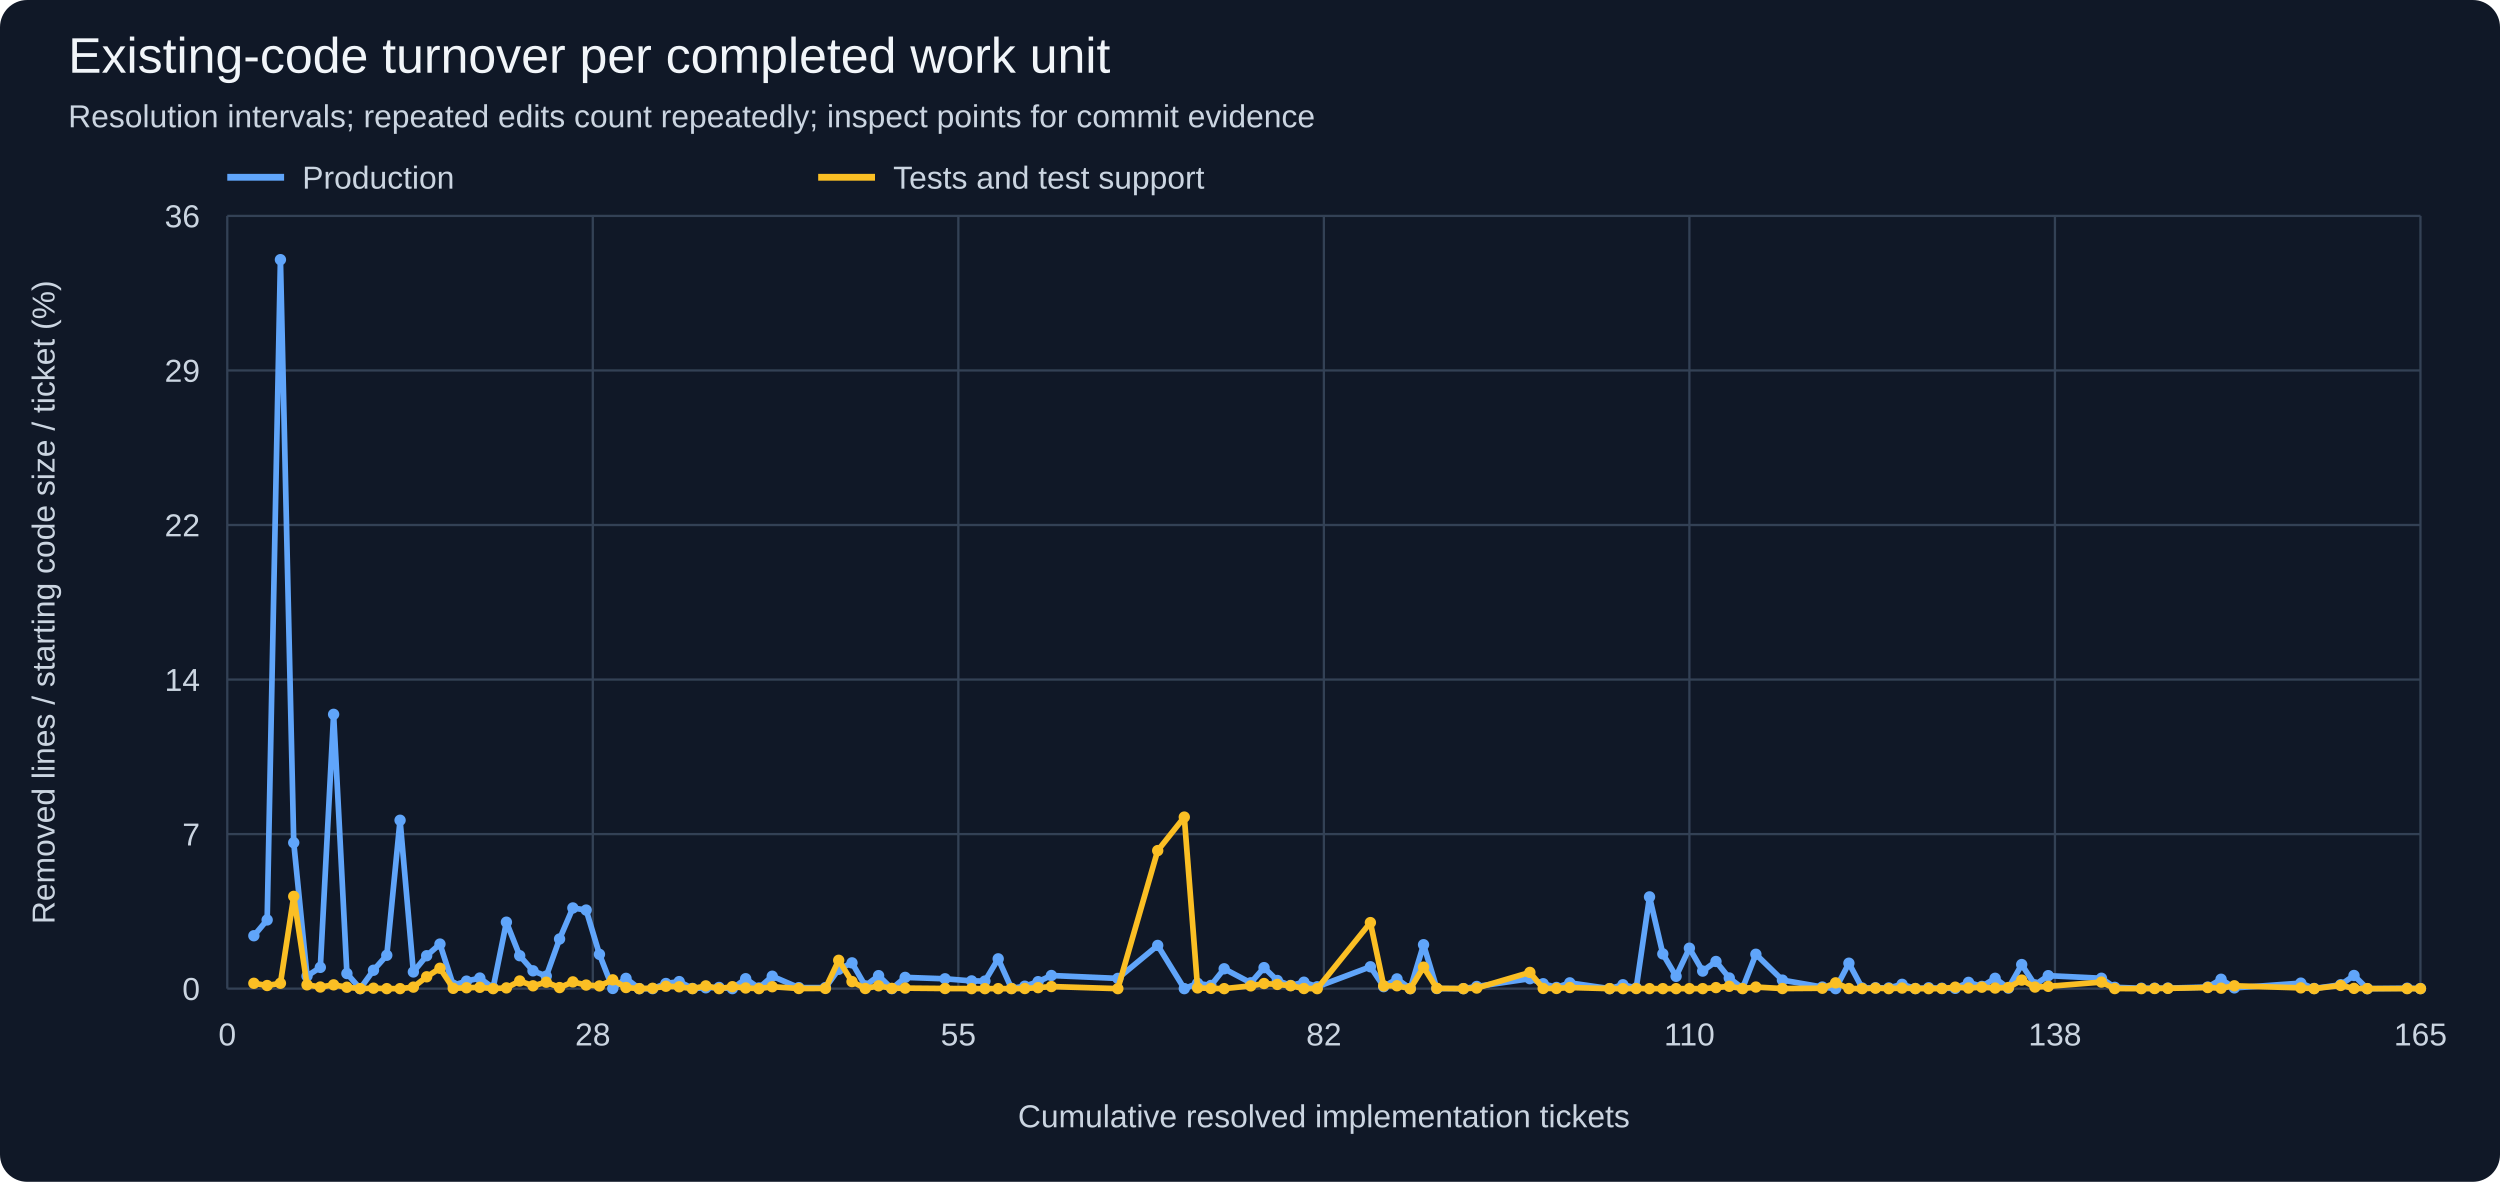
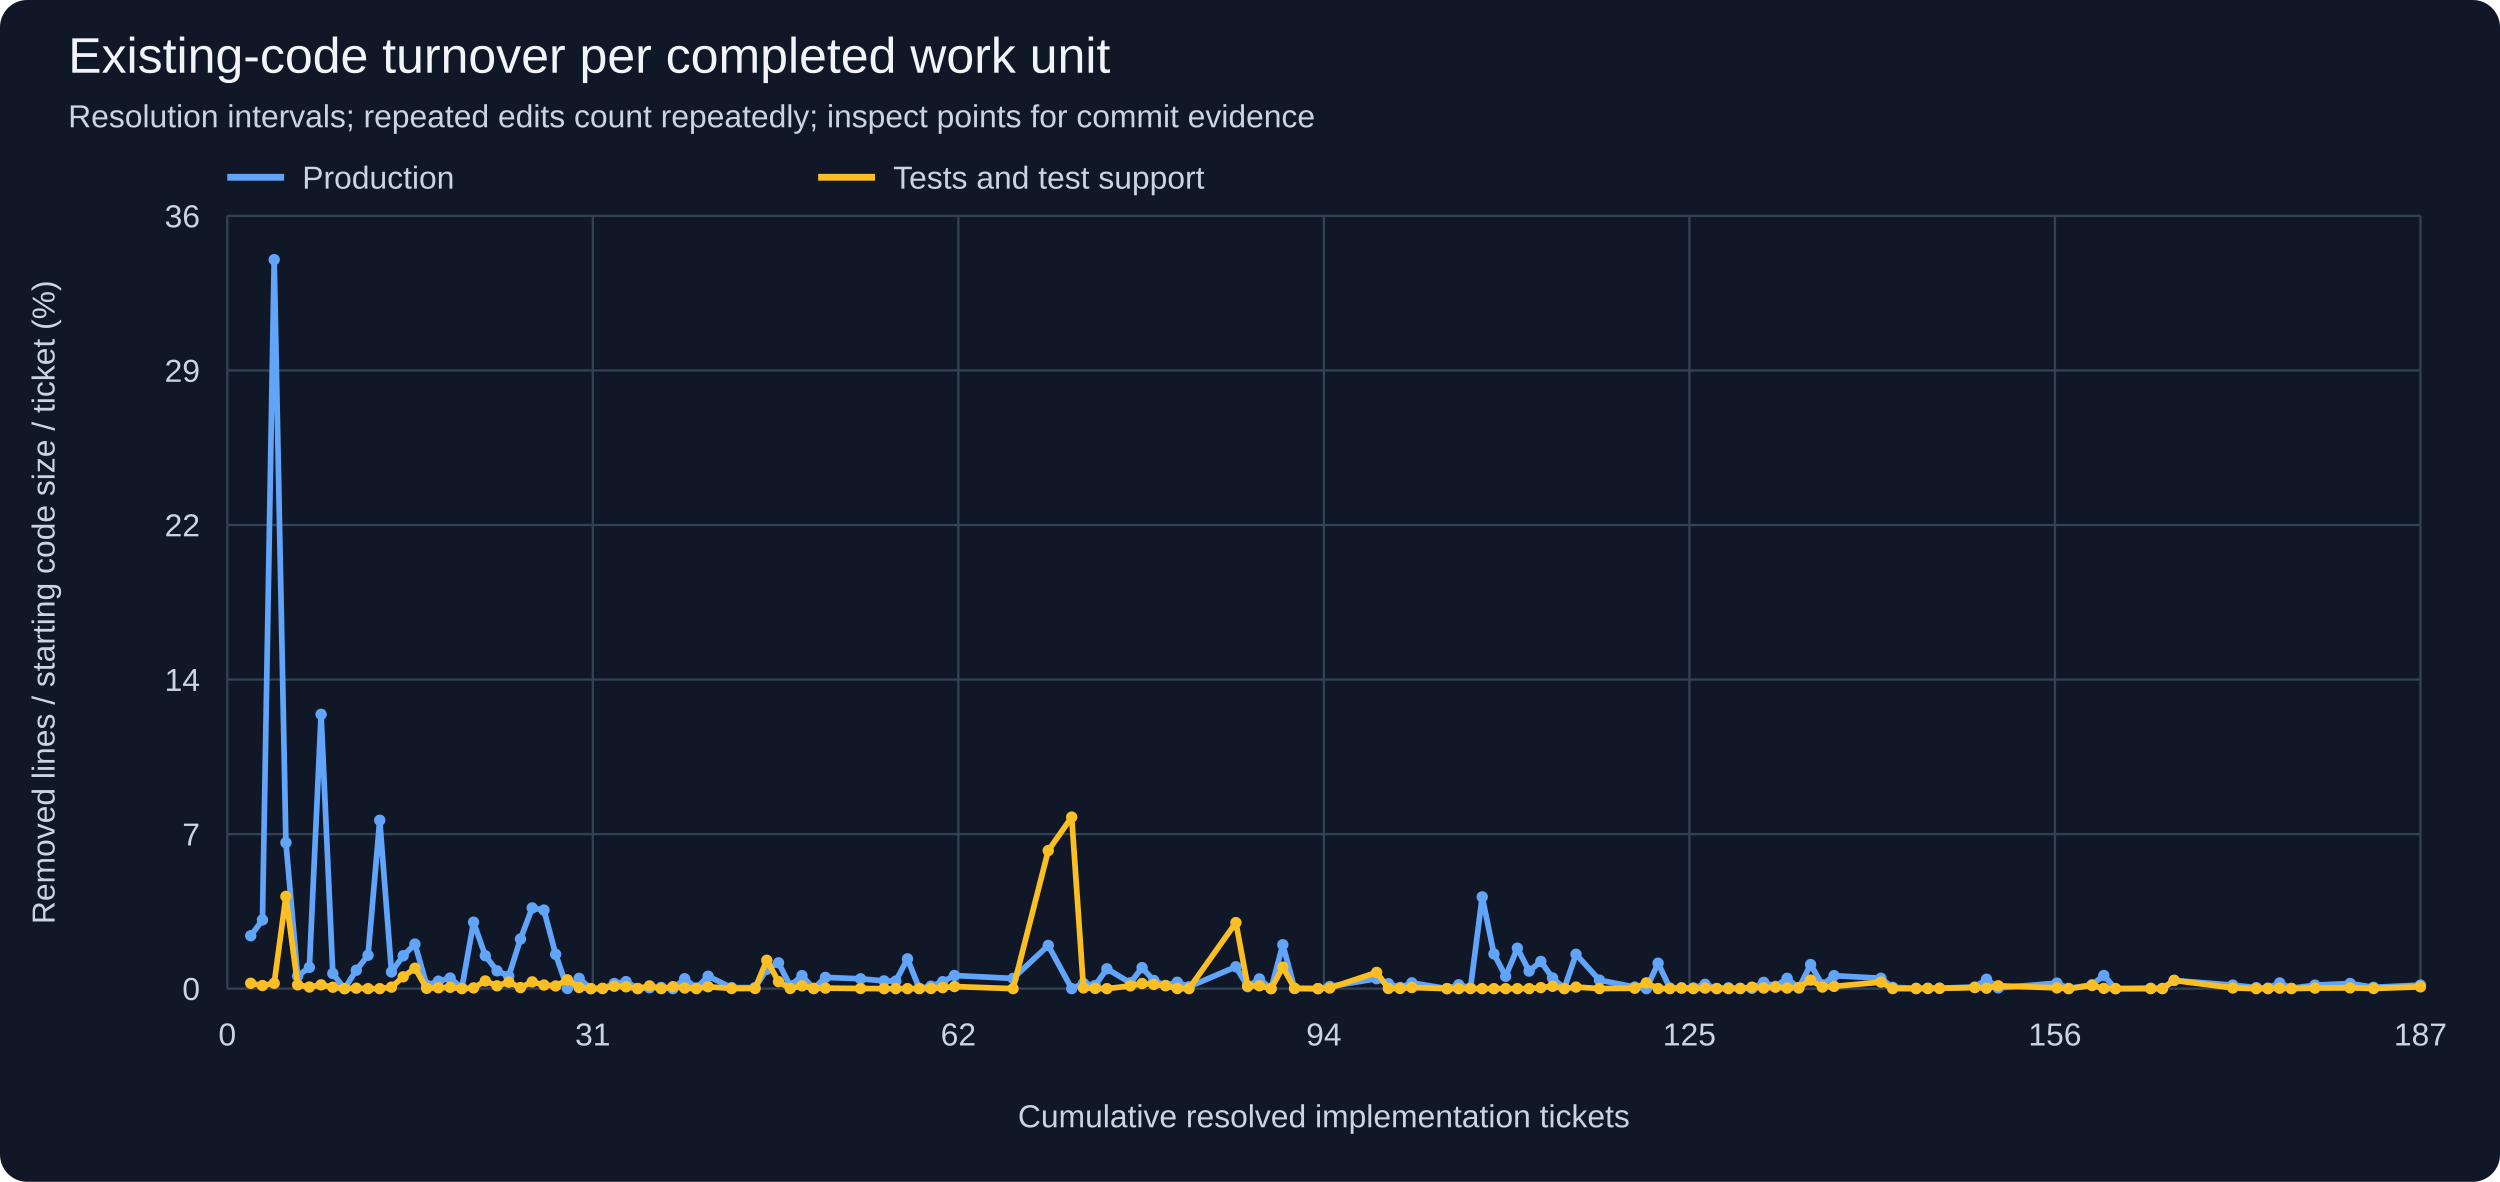
<svg xmlns="http://www.w3.org/2000/svg" viewBox="0 0 1100 520" role="img" aria-labelledby="title desc">
  <style>text{font-family:Arial,sans-serif;fill:#cbd5e1;font-size:14px}.grid{stroke:#334155;stroke-width:1}.line{fill:none;stroke-width:2.5;stroke-linejoin:round}</style>
  <rect width="1100" height="520" rx="12" fill="#101827" />
  <text x="30" y="32" style="font-size:22px;fill:#f1f5f9">Existing-code turnover per completed work unit</text>
  <text x="30" y="56">Resolution intervals; repeated edits count repeatedly; inspect points for commit evidence</text>
  <path class="grid" d="M100,435.00h965" />
  <text x="88" y="440.00" text-anchor="end">0</text>
  <path class="grid" d="M100,367.00h965" />
  <text x="88" y="372.00" text-anchor="end">7</text>
  <path class="grid" d="M100,299.00h965" />
  <text x="88" y="304.00" text-anchor="end">14</text>
  <path class="grid" d="M100,231.00h965" />
  <text x="88" y="236.00" text-anchor="end">22</text>
  <path class="grid" d="M100,163.00h965" />
  <text x="88" y="168.00" text-anchor="end">29</text>
  <path class="grid" d="M100,95.00h965" />
  <text x="88" y="100.00" text-anchor="end">36</text>
  <path class="grid" d="M100.00,95v340" />
  <text x="100.00" y="460" text-anchor="middle">0</text>
  <path class="grid" d="M260.83,95v340" />
-   <text x="260.83" y="460" text-anchor="middle">28</text>
+   <text x="260.83" y="460" text-anchor="middle">31</text>
  <path class="grid" d="M421.67,95v340" />
-   <text x="421.67" y="460" text-anchor="middle">55</text>
+   <text x="421.67" y="460" text-anchor="middle">62</text>
  <path class="grid" d="M582.50,95v340" />
-   <text x="582.50" y="460" text-anchor="middle">82</text>
+   <text x="582.50" y="460" text-anchor="middle">94</text>
  <path class="grid" d="M743.33,95v340" />
-   <text x="743.33" y="460" text-anchor="middle">110</text>
+   <text x="743.33" y="460" text-anchor="middle">125</text>
  <path class="grid" d="M904.17,95v340" />
-   <text x="904.17" y="460" text-anchor="middle">138</text>
+   <text x="904.17" y="460" text-anchor="middle">156</text>
  <path class="grid" d="M1065.00,95v340" />
-   <text x="1065.00" y="460" text-anchor="middle">165</text>
-   <polyline class="line" stroke="#60a5fa" points="111.70,411.73 117.55,404.77 123.39,114.25 129.24,370.77 135.09,429.48 140.94,425.64 146.79,314.31 152.64,428.35 158.48,435.00 164.33,426.91 170.18,420.32 176.03,360.91 181.88,427.66 187.73,420.52 193.58,415.39 199.42,433.51 205.27,431.70 211.12,430.34 216.97,434.69 222.82,405.76 228.67,420.51 234.52,427.16 240.36,429.49 246.21,413.16 252.06,399.50 257.91,400.43 263.76,419.91 269.61,434.92 275.45,430.48 281.30,435.00 287.15,435.00 293.00,432.74 298.85,431.90 304.70,434.92 310.55,434.63 316.39,434.48 322.24,435.00 328.09,430.64 333.94,434.71 339.79,429.54 351.48,434.56 363.18,434.56 369.03,426.49 374.88,423.66 380.73,433.80 386.58,429.28 392.42,435.00 398.27,430.05 415.82,430.67 427.52,431.60 433.36,431.68 439.21,421.89 445.06,434.88 450.91,433.93 456.76,431.94 462.61,429.22 491.85,430.50 509.39,415.99 521.09,435.00 526.94,432.67 532.79,433.61 538.64,426.26 550.33,432.44 556.18,425.76 562.03,431.42 567.88,433.61 573.73,432.17 579.58,434.18 602.97,425.38 608.82,434.13 614.67,430.72 620.52,435.00 626.36,415.67 632.21,434.95 643.91,435.00 649.76,434.05 673.15,430.62 679.00,432.84 684.85,434.49 690.70,432.46 708.24,435.00 714.09,433.29 719.94,434.69 725.79,394.63 731.64,419.72 737.48,429.59 743.33,417.21 749.18,427.28 755.03,423.05 760.88,430.32 766.73,434.83 772.58,419.87 784.27,431.25 801.82,434.30 807.67,435.00 813.52,423.81 819.36,434.74 825.21,434.62 831.06,434.70 836.91,433.10 842.76,434.96 848.61,434.62 854.45,434.83 860.30,434.87 866.15,432.24 872.00,434.02 877.85,430.45 883.70,434.76 889.55,424.40 895.39,433.35 901.24,429.29 924.64,430.43 930.48,434.43 942.18,434.83 948.03,434.81 953.88,434.77 971.42,434.31 977.27,430.87 983.12,434.67 1012.36,432.58 1018.21,434.93 1029.91,433.29 1035.76,429.21 1041.61,435.00 1059.15,434.82 1065.00,434.97" />
-   <circle cx="111.70" cy="411.73" r="2.5" fill="#60a5fa" />
-   <circle cx="117.55" cy="404.77" r="2.5" fill="#60a5fa" />
-   <circle cx="123.39" cy="114.25" r="2.5" fill="#60a5fa" />
-   <circle cx="129.24" cy="370.77" r="2.5" fill="#60a5fa" />
-   <circle cx="135.09" cy="429.48" r="2.5" fill="#60a5fa" />
-   <circle cx="140.94" cy="425.64" r="2.5" fill="#60a5fa" />
-   <circle cx="146.79" cy="314.31" r="2.5" fill="#60a5fa" />
-   <circle cx="152.64" cy="428.35" r="2.5" fill="#60a5fa" />
-   <circle cx="158.48" cy="435.00" r="2.5" fill="#60a5fa" />
-   <circle cx="164.33" cy="426.91" r="2.5" fill="#60a5fa" />
-   <circle cx="170.18" cy="420.32" r="2.5" fill="#60a5fa" />
-   <circle cx="176.03" cy="360.91" r="2.5" fill="#60a5fa" />
-   <circle cx="181.88" cy="427.66" r="2.5" fill="#60a5fa" />
-   <circle cx="187.73" cy="420.52" r="2.5" fill="#60a5fa" />
-   <circle cx="193.58" cy="415.39" r="2.5" fill="#60a5fa" />
-   <circle cx="199.42" cy="433.51" r="2.5" fill="#60a5fa" />
-   <circle cx="205.27" cy="431.70" r="2.5" fill="#60a5fa" />
-   <circle cx="211.12" cy="430.34" r="2.5" fill="#60a5fa" />
-   <circle cx="216.97" cy="434.69" r="2.5" fill="#60a5fa" />
-   <circle cx="222.82" cy="405.76" r="2.5" fill="#60a5fa" />
-   <circle cx="228.67" cy="420.51" r="2.5" fill="#60a5fa" />
-   <circle cx="234.52" cy="427.16" r="2.5" fill="#60a5fa" />
-   <circle cx="240.36" cy="429.49" r="2.5" fill="#60a5fa" />
-   <circle cx="246.21" cy="413.16" r="2.5" fill="#60a5fa" />
-   <circle cx="252.06" cy="399.50" r="2.5" fill="#60a5fa" />
-   <circle cx="257.91" cy="400.43" r="2.5" fill="#60a5fa" />
-   <circle cx="263.76" cy="419.91" r="2.5" fill="#60a5fa" />
-   <circle cx="269.61" cy="434.92" r="2.5" fill="#60a5fa" />
-   <circle cx="275.45" cy="430.48" r="2.5" fill="#60a5fa" />
-   <circle cx="281.30" cy="435.00" r="2.5" fill="#60a5fa" />
-   <circle cx="287.15" cy="435.00" r="2.5" fill="#60a5fa" />
-   <circle cx="293.00" cy="432.74" r="2.5" fill="#60a5fa" />
-   <circle cx="298.85" cy="431.90" r="2.5" fill="#60a5fa" />
-   <circle cx="304.70" cy="434.92" r="2.5" fill="#60a5fa" />
-   <circle cx="310.55" cy="434.63" r="2.5" fill="#60a5fa" />
-   <circle cx="316.39" cy="434.48" r="2.5" fill="#60a5fa" />
-   <circle cx="322.24" cy="435.00" r="2.5" fill="#60a5fa" />
-   <circle cx="328.09" cy="430.64" r="2.5" fill="#60a5fa" />
-   <circle cx="333.94" cy="434.71" r="2.5" fill="#60a5fa" />
-   <circle cx="339.79" cy="429.54" r="2.5" fill="#60a5fa" />
-   <circle cx="351.48" cy="434.56" r="2.5" fill="#60a5fa" />
-   <circle cx="363.18" cy="434.56" r="2.5" fill="#60a5fa" />
-   <circle cx="369.03" cy="426.49" r="2.5" fill="#60a5fa" />
-   <circle cx="374.88" cy="423.66" r="2.5" fill="#60a5fa" />
-   <circle cx="380.73" cy="433.80" r="2.5" fill="#60a5fa" />
-   <circle cx="386.58" cy="429.28" r="2.5" fill="#60a5fa" />
-   <circle cx="392.42" cy="435.00" r="2.5" fill="#60a5fa" />
-   <circle cx="398.27" cy="430.05" r="2.5" fill="#60a5fa" />
-   <circle cx="415.82" cy="430.67" r="2.5" fill="#60a5fa" />
-   <circle cx="427.52" cy="431.60" r="2.5" fill="#60a5fa" />
-   <circle cx="433.36" cy="431.68" r="2.5" fill="#60a5fa" />
-   <circle cx="439.21" cy="421.89" r="2.5" fill="#60a5fa" />
-   <circle cx="445.06" cy="434.88" r="2.5" fill="#60a5fa" />
-   <circle cx="450.91" cy="433.93" r="2.5" fill="#60a5fa" />
-   <circle cx="456.76" cy="431.94" r="2.5" fill="#60a5fa" />
-   <circle cx="462.61" cy="429.22" r="2.5" fill="#60a5fa" />
-   <circle cx="491.85" cy="430.50" r="2.5" fill="#60a5fa" />
-   <circle cx="509.39" cy="415.99" r="2.5" fill="#60a5fa" />
-   <circle cx="521.09" cy="435.00" r="2.5" fill="#60a5fa" />
-   <circle cx="526.94" cy="432.67" r="2.5" fill="#60a5fa" />
-   <circle cx="532.79" cy="433.61" r="2.5" fill="#60a5fa" />
-   <circle cx="538.64" cy="426.26" r="2.5" fill="#60a5fa" />
-   <circle cx="550.33" cy="432.44" r="2.5" fill="#60a5fa" />
-   <circle cx="556.18" cy="425.76" r="2.5" fill="#60a5fa" />
-   <circle cx="562.03" cy="431.42" r="2.5" fill="#60a5fa" />
-   <circle cx="567.88" cy="433.61" r="2.5" fill="#60a5fa" />
-   <circle cx="573.73" cy="432.17" r="2.5" fill="#60a5fa" />
-   <circle cx="579.58" cy="434.18" r="2.5" fill="#60a5fa" />
-   <circle cx="602.97" cy="425.38" r="2.5" fill="#60a5fa" />
-   <circle cx="608.82" cy="434.13" r="2.5" fill="#60a5fa" />
-   <circle cx="614.67" cy="430.72" r="2.5" fill="#60a5fa" />
-   <circle cx="620.52" cy="435.00" r="2.5" fill="#60a5fa" />
-   <circle cx="626.36" cy="415.67" r="2.5" fill="#60a5fa" />
-   <circle cx="632.21" cy="434.95" r="2.5" fill="#60a5fa" />
-   <circle cx="643.91" cy="435.00" r="2.5" fill="#60a5fa" />
-   <circle cx="649.76" cy="434.05" r="2.5" fill="#60a5fa" />
-   <circle cx="673.15" cy="430.62" r="2.5" fill="#60a5fa" />
-   <circle cx="679.00" cy="432.84" r="2.5" fill="#60a5fa" />
-   <circle cx="684.85" cy="434.49" r="2.5" fill="#60a5fa" />
-   <circle cx="690.70" cy="432.46" r="2.5" fill="#60a5fa" />
-   <circle cx="708.24" cy="435.00" r="2.5" fill="#60a5fa" />
-   <circle cx="714.09" cy="433.29" r="2.5" fill="#60a5fa" />
-   <circle cx="719.94" cy="434.69" r="2.5" fill="#60a5fa" />
-   <circle cx="725.79" cy="394.63" r="2.5" fill="#60a5fa" />
-   <circle cx="731.64" cy="419.72" r="2.5" fill="#60a5fa" />
-   <circle cx="737.48" cy="429.59" r="2.5" fill="#60a5fa" />
-   <circle cx="743.33" cy="417.21" r="2.5" fill="#60a5fa" />
-   <circle cx="749.18" cy="427.28" r="2.5" fill="#60a5fa" />
-   <circle cx="755.03" cy="423.05" r="2.5" fill="#60a5fa" />
-   <circle cx="760.88" cy="430.32" r="2.5" fill="#60a5fa" />
-   <circle cx="766.73" cy="434.83" r="2.5" fill="#60a5fa" />
-   <circle cx="772.58" cy="419.87" r="2.5" fill="#60a5fa" />
-   <circle cx="784.27" cy="431.25" r="2.5" fill="#60a5fa" />
-   <circle cx="801.82" cy="434.30" r="2.5" fill="#60a5fa" />
-   <circle cx="807.67" cy="435.00" r="2.5" fill="#60a5fa" />
-   <circle cx="813.52" cy="423.81" r="2.5" fill="#60a5fa" />
-   <circle cx="819.36" cy="434.74" r="2.5" fill="#60a5fa" />
-   <circle cx="825.21" cy="434.62" r="2.5" fill="#60a5fa" />
-   <circle cx="831.06" cy="434.70" r="2.5" fill="#60a5fa" />
-   <circle cx="836.91" cy="433.10" r="2.5" fill="#60a5fa" />
-   <circle cx="842.76" cy="434.96" r="2.5" fill="#60a5fa" />
-   <circle cx="848.61" cy="434.62" r="2.5" fill="#60a5fa" />
-   <circle cx="854.45" cy="434.83" r="2.5" fill="#60a5fa" />
-   <circle cx="860.30" cy="434.87" r="2.5" fill="#60a5fa" />
-   <circle cx="866.15" cy="432.24" r="2.5" fill="#60a5fa" />
-   <circle cx="872.00" cy="434.02" r="2.5" fill="#60a5fa" />
-   <circle cx="877.85" cy="430.45" r="2.5" fill="#60a5fa" />
-   <circle cx="883.70" cy="434.76" r="2.5" fill="#60a5fa" />
-   <circle cx="889.55" cy="424.40" r="2.5" fill="#60a5fa" />
-   <circle cx="895.39" cy="433.35" r="2.5" fill="#60a5fa" />
-   <circle cx="901.24" cy="429.29" r="2.5" fill="#60a5fa" />
-   <circle cx="924.64" cy="430.43" r="2.5" fill="#60a5fa" />
-   <circle cx="930.48" cy="434.43" r="2.5" fill="#60a5fa" />
-   <circle cx="942.18" cy="434.83" r="2.5" fill="#60a5fa" />
-   <circle cx="948.03" cy="434.81" r="2.5" fill="#60a5fa" />
-   <circle cx="953.88" cy="434.77" r="2.5" fill="#60a5fa" />
-   <circle cx="971.42" cy="434.31" r="2.5" fill="#60a5fa" />
-   <circle cx="977.27" cy="430.87" r="2.5" fill="#60a5fa" />
-   <circle cx="983.12" cy="434.67" r="2.5" fill="#60a5fa" />
-   <circle cx="1012.36" cy="432.58" r="2.5" fill="#60a5fa" />
-   <circle cx="1018.21" cy="434.93" r="2.5" fill="#60a5fa" />
-   <circle cx="1029.91" cy="433.29" r="2.5" fill="#60a5fa" />
-   <circle cx="1035.76" cy="429.21" r="2.5" fill="#60a5fa" />
-   <circle cx="1041.61" cy="435.00" r="2.5" fill="#60a5fa" />
-   <circle cx="1059.15" cy="434.82" r="2.5" fill="#60a5fa" />
-   <circle cx="1065.00" cy="434.97" r="2.5" fill="#60a5fa" />
+   <text x="1065.00" y="460" text-anchor="middle">187</text>
+   <polyline class="line" stroke="#60a5fa" points="110.32,411.73 115.48,404.77 120.64,114.25 125.80,370.77 130.96,429.48 136.12,425.64 141.28,314.31 146.44,428.35 151.60,435.00 156.76,426.91 161.93,420.32 167.09,360.91 172.25,427.66 177.41,420.52 182.57,415.39 187.73,433.51 192.89,431.70 198.05,430.34 203.21,434.69 208.37,405.76 213.53,420.51 218.69,427.16 223.85,429.49 229.01,413.16 234.17,399.50 239.33,400.43 244.49,419.91 249.65,434.92 254.81,430.48 259.97,435.00 265.13,435.00 270.29,432.74 275.45,431.90 280.61,434.92 285.78,434.63 290.94,434.48 296.10,435.00 301.26,430.64 306.42,434.71 311.58,429.54 321.90,434.56 332.22,434.56 337.38,426.49 342.54,423.66 347.70,433.80 352.86,429.28 358.02,435.00 363.18,430.05 378.66,430.67 388.98,431.60 394.14,431.68 399.30,421.89 404.47,434.88 409.63,433.93 414.79,431.94 419.95,429.22 445.75,430.50 461.23,415.99 471.55,435.00 476.71,432.67 481.87,433.61 487.03,426.26 497.35,432.44 502.51,425.76 507.67,431.42 512.83,433.61 517.99,432.17 523.16,434.18 543.80,425.38 548.96,434.13 554.12,430.72 559.28,435.00 564.44,415.67 569.60,434.95 579.92,435.00 585.08,434.05 605.72,430.62 610.88,432.84 616.04,434.49 621.20,432.46 636.68,435.00 641.84,433.29 647.01,434.69 652.17,394.63 657.33,419.72 662.49,429.59 667.65,417.21 672.81,427.28 677.97,423.05 683.13,430.32 688.29,434.83 693.45,419.87 703.77,431.25 719.25,434.30 724.41,435.00 729.57,423.81 734.73,434.74 739.89,434.62 745.05,434.70 750.21,433.10 755.37,434.96 760.53,434.62 765.70,434.83 770.86,434.87 776.02,432.24 781.18,434.02 786.34,430.45 791.50,434.76 796.66,424.40 801.82,433.35 806.98,429.29 827.62,430.43 832.78,434.43 843.10,434.83 848.26,434.81 853.42,434.77 868.90,434.31 874.06,430.87 879.22,434.67 905.03,432.58 910.19,434.93 920.51,433.29 925.67,429.21 930.83,435.00 946.31,434.82 951.47,434.90 956.63,431.37 982.43,433.44 992.75,434.54 997.91,434.77 1003.07,432.50 1008.24,434.87 1018.56,433.44 1034.04,432.74 1044.36,434.41 1065.00,433.44" />
+   <circle cx="110.32" cy="411.73" r="2.5" fill="#60a5fa" />
+   <circle cx="115.48" cy="404.77" r="2.5" fill="#60a5fa" />
+   <circle cx="120.64" cy="114.25" r="2.5" fill="#60a5fa" />
+   <circle cx="125.80" cy="370.77" r="2.5" fill="#60a5fa" />
+   <circle cx="130.96" cy="429.48" r="2.5" fill="#60a5fa" />
+   <circle cx="136.12" cy="425.64" r="2.5" fill="#60a5fa" />
+   <circle cx="141.28" cy="314.31" r="2.5" fill="#60a5fa" />
+   <circle cx="146.44" cy="428.35" r="2.5" fill="#60a5fa" />
+   <circle cx="151.60" cy="435.00" r="2.5" fill="#60a5fa" />
+   <circle cx="156.76" cy="426.91" r="2.5" fill="#60a5fa" />
+   <circle cx="161.93" cy="420.32" r="2.5" fill="#60a5fa" />
+   <circle cx="167.09" cy="360.91" r="2.5" fill="#60a5fa" />
+   <circle cx="172.25" cy="427.66" r="2.5" fill="#60a5fa" />
+   <circle cx="177.41" cy="420.52" r="2.5" fill="#60a5fa" />
+   <circle cx="182.57" cy="415.39" r="2.5" fill="#60a5fa" />
+   <circle cx="187.73" cy="433.51" r="2.5" fill="#60a5fa" />
+   <circle cx="192.89" cy="431.70" r="2.5" fill="#60a5fa" />
+   <circle cx="198.05" cy="430.34" r="2.5" fill="#60a5fa" />
+   <circle cx="203.21" cy="434.69" r="2.5" fill="#60a5fa" />
+   <circle cx="208.37" cy="405.76" r="2.5" fill="#60a5fa" />
+   <circle cx="213.53" cy="420.51" r="2.5" fill="#60a5fa" />
+   <circle cx="218.69" cy="427.16" r="2.5" fill="#60a5fa" />
+   <circle cx="223.85" cy="429.49" r="2.5" fill="#60a5fa" />
+   <circle cx="229.01" cy="413.16" r="2.5" fill="#60a5fa" />
+   <circle cx="234.17" cy="399.50" r="2.5" fill="#60a5fa" />
+   <circle cx="239.33" cy="400.43" r="2.5" fill="#60a5fa" />
+   <circle cx="244.49" cy="419.91" r="2.5" fill="#60a5fa" />
+   <circle cx="249.65" cy="434.92" r="2.5" fill="#60a5fa" />
+   <circle cx="254.81" cy="430.48" r="2.5" fill="#60a5fa" />
+   <circle cx="259.97" cy="435.00" r="2.5" fill="#60a5fa" />
+   <circle cx="265.13" cy="435.00" r="2.5" fill="#60a5fa" />
+   <circle cx="270.29" cy="432.74" r="2.5" fill="#60a5fa" />
+   <circle cx="275.45" cy="431.90" r="2.5" fill="#60a5fa" />
+   <circle cx="280.61" cy="434.92" r="2.5" fill="#60a5fa" />
+   <circle cx="285.78" cy="434.63" r="2.5" fill="#60a5fa" />
+   <circle cx="290.94" cy="434.48" r="2.5" fill="#60a5fa" />
+   <circle cx="296.10" cy="435.00" r="2.5" fill="#60a5fa" />
+   <circle cx="301.26" cy="430.64" r="2.5" fill="#60a5fa" />
+   <circle cx="306.42" cy="434.71" r="2.5" fill="#60a5fa" />
+   <circle cx="311.58" cy="429.54" r="2.5" fill="#60a5fa" />
+   <circle cx="321.90" cy="434.56" r="2.5" fill="#60a5fa" />
+   <circle cx="332.22" cy="434.56" r="2.5" fill="#60a5fa" />
+   <circle cx="337.38" cy="426.49" r="2.5" fill="#60a5fa" />
+   <circle cx="342.54" cy="423.66" r="2.5" fill="#60a5fa" />
+   <circle cx="347.70" cy="433.80" r="2.5" fill="#60a5fa" />
+   <circle cx="352.86" cy="429.28" r="2.5" fill="#60a5fa" />
+   <circle cx="358.02" cy="435.00" r="2.5" fill="#60a5fa" />
+   <circle cx="363.18" cy="430.05" r="2.5" fill="#60a5fa" />
+   <circle cx="378.66" cy="430.67" r="2.5" fill="#60a5fa" />
+   <circle cx="388.98" cy="431.60" r="2.5" fill="#60a5fa" />
+   <circle cx="394.14" cy="431.68" r="2.5" fill="#60a5fa" />
+   <circle cx="399.30" cy="421.89" r="2.5" fill="#60a5fa" />
+   <circle cx="404.47" cy="434.88" r="2.5" fill="#60a5fa" />
+   <circle cx="409.63" cy="433.93" r="2.5" fill="#60a5fa" />
+   <circle cx="414.79" cy="431.94" r="2.5" fill="#60a5fa" />
+   <circle cx="419.95" cy="429.22" r="2.5" fill="#60a5fa" />
+   <circle cx="445.75" cy="430.50" r="2.5" fill="#60a5fa" />
+   <circle cx="461.23" cy="415.99" r="2.5" fill="#60a5fa" />
+   <circle cx="471.55" cy="435.00" r="2.5" fill="#60a5fa" />
+   <circle cx="476.71" cy="432.67" r="2.5" fill="#60a5fa" />
+   <circle cx="481.87" cy="433.61" r="2.5" fill="#60a5fa" />
+   <circle cx="487.03" cy="426.26" r="2.5" fill="#60a5fa" />
+   <circle cx="497.35" cy="432.44" r="2.5" fill="#60a5fa" />
+   <circle cx="502.51" cy="425.76" r="2.5" fill="#60a5fa" />
+   <circle cx="507.67" cy="431.42" r="2.5" fill="#60a5fa" />
+   <circle cx="512.83" cy="433.61" r="2.5" fill="#60a5fa" />
+   <circle cx="517.99" cy="432.17" r="2.5" fill="#60a5fa" />
+   <circle cx="523.16" cy="434.18" r="2.5" fill="#60a5fa" />
+   <circle cx="543.80" cy="425.38" r="2.5" fill="#60a5fa" />
+   <circle cx="548.96" cy="434.13" r="2.5" fill="#60a5fa" />
+   <circle cx="554.12" cy="430.72" r="2.5" fill="#60a5fa" />
+   <circle cx="559.28" cy="435.00" r="2.5" fill="#60a5fa" />
+   <circle cx="564.44" cy="415.67" r="2.5" fill="#60a5fa" />
+   <circle cx="569.60" cy="434.95" r="2.5" fill="#60a5fa" />
+   <circle cx="579.92" cy="435.00" r="2.5" fill="#60a5fa" />
+   <circle cx="585.08" cy="434.05" r="2.5" fill="#60a5fa" />
+   <circle cx="605.72" cy="430.62" r="2.5" fill="#60a5fa" />
+   <circle cx="610.88" cy="432.84" r="2.5" fill="#60a5fa" />
+   <circle cx="616.04" cy="434.49" r="2.5" fill="#60a5fa" />
+   <circle cx="621.20" cy="432.46" r="2.5" fill="#60a5fa" />
+   <circle cx="636.68" cy="435.00" r="2.5" fill="#60a5fa" />
+   <circle cx="641.84" cy="433.29" r="2.5" fill="#60a5fa" />
+   <circle cx="647.01" cy="434.69" r="2.5" fill="#60a5fa" />
+   <circle cx="652.17" cy="394.63" r="2.5" fill="#60a5fa" />
+   <circle cx="657.33" cy="419.72" r="2.5" fill="#60a5fa" />
+   <circle cx="662.49" cy="429.59" r="2.5" fill="#60a5fa" />
+   <circle cx="667.65" cy="417.21" r="2.5" fill="#60a5fa" />
+   <circle cx="672.81" cy="427.28" r="2.5" fill="#60a5fa" />
+   <circle cx="677.97" cy="423.05" r="2.5" fill="#60a5fa" />
+   <circle cx="683.13" cy="430.32" r="2.5" fill="#60a5fa" />
+   <circle cx="688.29" cy="434.83" r="2.5" fill="#60a5fa" />
+   <circle cx="693.45" cy="419.87" r="2.5" fill="#60a5fa" />
+   <circle cx="703.77" cy="431.25" r="2.5" fill="#60a5fa" />
+   <circle cx="719.25" cy="434.30" r="2.5" fill="#60a5fa" />
+   <circle cx="724.41" cy="435.00" r="2.5" fill="#60a5fa" />
+   <circle cx="729.57" cy="423.81" r="2.5" fill="#60a5fa" />
+   <circle cx="734.73" cy="434.74" r="2.5" fill="#60a5fa" />
+   <circle cx="739.89" cy="434.62" r="2.5" fill="#60a5fa" />
+   <circle cx="745.05" cy="434.70" r="2.5" fill="#60a5fa" />
+   <circle cx="750.21" cy="433.10" r="2.5" fill="#60a5fa" />
+   <circle cx="755.37" cy="434.96" r="2.5" fill="#60a5fa" />
+   <circle cx="760.53" cy="434.62" r="2.5" fill="#60a5fa" />
+   <circle cx="765.70" cy="434.83" r="2.5" fill="#60a5fa" />
+   <circle cx="770.86" cy="434.87" r="2.5" fill="#60a5fa" />
+   <circle cx="776.02" cy="432.24" r="2.5" fill="#60a5fa" />
+   <circle cx="781.18" cy="434.02" r="2.5" fill="#60a5fa" />
+   <circle cx="786.34" cy="430.45" r="2.5" fill="#60a5fa" />
+   <circle cx="791.50" cy="434.76" r="2.5" fill="#60a5fa" />
+   <circle cx="796.66" cy="424.40" r="2.5" fill="#60a5fa" />
+   <circle cx="801.82" cy="433.35" r="2.5" fill="#60a5fa" />
+   <circle cx="806.98" cy="429.29" r="2.5" fill="#60a5fa" />
+   <circle cx="827.62" cy="430.43" r="2.5" fill="#60a5fa" />
+   <circle cx="832.78" cy="434.43" r="2.5" fill="#60a5fa" />
+   <circle cx="843.10" cy="434.83" r="2.5" fill="#60a5fa" />
+   <circle cx="848.26" cy="434.81" r="2.5" fill="#60a5fa" />
+   <circle cx="853.42" cy="434.77" r="2.5" fill="#60a5fa" />
+   <circle cx="868.90" cy="434.31" r="2.5" fill="#60a5fa" />
+   <circle cx="874.06" cy="430.87" r="2.5" fill="#60a5fa" />
+   <circle cx="879.22" cy="434.67" r="2.5" fill="#60a5fa" />
+   <circle cx="905.03" cy="432.58" r="2.5" fill="#60a5fa" />
+   <circle cx="910.19" cy="434.93" r="2.5" fill="#60a5fa" />
+   <circle cx="920.51" cy="433.29" r="2.5" fill="#60a5fa" />
+   <circle cx="925.67" cy="429.21" r="2.5" fill="#60a5fa" />
+   <circle cx="930.83" cy="435.00" r="2.5" fill="#60a5fa" />
+   <circle cx="946.31" cy="434.82" r="2.5" fill="#60a5fa" />
+   <circle cx="951.47" cy="434.90" r="2.5" fill="#60a5fa" />
+   <circle cx="956.63" cy="431.37" r="2.5" fill="#60a5fa" />
+   <circle cx="982.43" cy="433.44" r="2.5" fill="#60a5fa" />
+   <circle cx="992.75" cy="434.54" r="2.5" fill="#60a5fa" />
+   <circle cx="997.91" cy="434.77" r="2.5" fill="#60a5fa" />
+   <circle cx="1003.07" cy="432.50" r="2.5" fill="#60a5fa" />
+   <circle cx="1008.24" cy="434.87" r="2.5" fill="#60a5fa" />
+   <circle cx="1018.56" cy="433.44" r="2.5" fill="#60a5fa" />
+   <circle cx="1034.04" cy="432.74" r="2.5" fill="#60a5fa" />
+   <circle cx="1044.36" cy="434.41" r="2.5" fill="#60a5fa" />
+   <circle cx="1065.00" cy="433.44" r="2.5" fill="#60a5fa" />
  <path stroke="#60a5fa" stroke-width="3" d="M100,78h25" />
  <text x="133" y="83">Production</text>
-   <polyline class="line" stroke="#fbbf24" points="111.70,432.65 117.55,433.63 123.39,432.64 129.24,394.40 135.09,433.33 140.94,434.29 146.79,433.33 152.64,434.38 158.48,435.00 164.33,434.80 170.18,435.00 176.03,435.00 181.88,434.34 187.73,429.79 193.58,426.03 199.42,434.87 205.27,434.62 211.12,434.42 216.97,435.00 222.82,434.67 228.67,431.63 234.52,433.76 240.36,432.17 246.21,434.53 252.06,432.03 257.91,433.42 263.76,433.81 269.61,431.13 275.45,434.51 281.30,435.00 287.15,434.85 293.00,433.95 298.85,434.19 304.70,435.00 310.55,433.79 316.39,435.00 322.24,434.15 328.09,434.72 333.94,435.00 339.79,434.16 351.48,434.94 363.18,434.91 369.03,422.53 374.88,431.90 380.73,434.94 386.58,433.76 392.42,434.89 398.27,434.77 415.82,434.94 427.52,435.00 433.36,435.00 439.21,435.00 445.06,435.00 450.91,434.95 456.76,434.57 462.61,434.08 491.85,435.00 509.39,374.26 521.09,359.52 526.94,434.68 532.79,434.90 538.64,435.00 550.33,433.79 556.18,432.75 562.03,433.15 567.88,433.72 573.73,434.95 579.58,435.00 602.97,405.94 608.82,433.79 614.67,433.74 620.52,435.00 626.36,425.55 632.21,434.87 643.91,435.00 649.76,434.74 673.15,427.86 679.00,434.92 684.85,434.92 690.70,434.51 708.24,435.00 714.09,435.00 719.94,434.96 725.79,435.00 731.64,435.00 737.48,435.00 743.33,435.00 749.18,435.00 755.03,434.54 760.88,433.98 766.73,435.00 772.58,434.30 784.27,434.96 801.82,434.83 807.67,432.45 813.52,434.96 819.36,435.00 825.21,434.79 831.06,435.00 836.91,434.76 842.76,434.97 848.61,435.00 854.45,434.97 860.30,434.35 866.15,434.73 872.00,434.37 877.85,434.74 883.70,434.51 889.55,431.24 895.39,434.31 901.24,434.00 924.64,432.12 930.48,434.97 942.18,435.00 948.03,434.94 953.88,434.88 971.42,434.51 977.27,434.82 983.12,433.75 1012.36,434.67 1018.21,435.00 1029.91,433.60 1035.76,434.89 1041.61,435.00 1059.15,435.00 1065.00,435.00" />
-   <circle cx="111.70" cy="432.65" r="2.5" fill="#fbbf24" />
-   <circle cx="117.55" cy="433.63" r="2.5" fill="#fbbf24" />
-   <circle cx="123.39" cy="432.64" r="2.5" fill="#fbbf24" />
-   <circle cx="129.24" cy="394.40" r="2.5" fill="#fbbf24" />
-   <circle cx="135.09" cy="433.33" r="2.5" fill="#fbbf24" />
-   <circle cx="140.94" cy="434.29" r="2.5" fill="#fbbf24" />
-   <circle cx="146.79" cy="433.33" r="2.5" fill="#fbbf24" />
-   <circle cx="152.64" cy="434.38" r="2.5" fill="#fbbf24" />
-   <circle cx="158.48" cy="435.00" r="2.5" fill="#fbbf24" />
-   <circle cx="164.33" cy="434.80" r="2.5" fill="#fbbf24" />
-   <circle cx="170.18" cy="435.00" r="2.5" fill="#fbbf24" />
-   <circle cx="176.03" cy="435.00" r="2.5" fill="#fbbf24" />
-   <circle cx="181.88" cy="434.34" r="2.5" fill="#fbbf24" />
-   <circle cx="187.73" cy="429.79" r="2.5" fill="#fbbf24" />
-   <circle cx="193.58" cy="426.03" r="2.5" fill="#fbbf24" />
-   <circle cx="199.42" cy="434.87" r="2.5" fill="#fbbf24" />
-   <circle cx="205.27" cy="434.62" r="2.5" fill="#fbbf24" />
-   <circle cx="211.12" cy="434.42" r="2.5" fill="#fbbf24" />
-   <circle cx="216.97" cy="435.00" r="2.5" fill="#fbbf24" />
-   <circle cx="222.82" cy="434.67" r="2.5" fill="#fbbf24" />
-   <circle cx="228.67" cy="431.63" r="2.5" fill="#fbbf24" />
-   <circle cx="234.52" cy="433.76" r="2.5" fill="#fbbf24" />
-   <circle cx="240.36" cy="432.17" r="2.5" fill="#fbbf24" />
-   <circle cx="246.21" cy="434.53" r="2.5" fill="#fbbf24" />
-   <circle cx="252.06" cy="432.03" r="2.5" fill="#fbbf24" />
-   <circle cx="257.91" cy="433.42" r="2.5" fill="#fbbf24" />
-   <circle cx="263.76" cy="433.81" r="2.5" fill="#fbbf24" />
-   <circle cx="269.61" cy="431.13" r="2.5" fill="#fbbf24" />
-   <circle cx="275.45" cy="434.51" r="2.5" fill="#fbbf24" />
-   <circle cx="281.30" cy="435.00" r="2.5" fill="#fbbf24" />
-   <circle cx="287.15" cy="434.85" r="2.5" fill="#fbbf24" />
-   <circle cx="293.00" cy="433.95" r="2.5" fill="#fbbf24" />
-   <circle cx="298.85" cy="434.19" r="2.5" fill="#fbbf24" />
-   <circle cx="304.70" cy="435.00" r="2.5" fill="#fbbf24" />
-   <circle cx="310.55" cy="433.79" r="2.5" fill="#fbbf24" />
-   <circle cx="316.39" cy="435.00" r="2.5" fill="#fbbf24" />
-   <circle cx="322.24" cy="434.15" r="2.5" fill="#fbbf24" />
-   <circle cx="328.09" cy="434.72" r="2.5" fill="#fbbf24" />
-   <circle cx="333.94" cy="435.00" r="2.5" fill="#fbbf24" />
-   <circle cx="339.79" cy="434.16" r="2.5" fill="#fbbf24" />
-   <circle cx="351.48" cy="434.94" r="2.5" fill="#fbbf24" />
-   <circle cx="363.18" cy="434.91" r="2.5" fill="#fbbf24" />
-   <circle cx="369.03" cy="422.53" r="2.5" fill="#fbbf24" />
-   <circle cx="374.88" cy="431.90" r="2.5" fill="#fbbf24" />
-   <circle cx="380.73" cy="434.94" r="2.5" fill="#fbbf24" />
-   <circle cx="386.58" cy="433.76" r="2.5" fill="#fbbf24" />
-   <circle cx="392.42" cy="434.89" r="2.5" fill="#fbbf24" />
-   <circle cx="398.27" cy="434.77" r="2.5" fill="#fbbf24" />
-   <circle cx="415.82" cy="434.94" r="2.5" fill="#fbbf24" />
-   <circle cx="427.52" cy="435.00" r="2.5" fill="#fbbf24" />
-   <circle cx="433.36" cy="435.00" r="2.5" fill="#fbbf24" />
-   <circle cx="439.21" cy="435.00" r="2.5" fill="#fbbf24" />
-   <circle cx="445.06" cy="435.00" r="2.5" fill="#fbbf24" />
-   <circle cx="450.91" cy="434.95" r="2.5" fill="#fbbf24" />
-   <circle cx="456.76" cy="434.57" r="2.5" fill="#fbbf24" />
-   <circle cx="462.61" cy="434.08" r="2.5" fill="#fbbf24" />
-   <circle cx="491.85" cy="435.00" r="2.5" fill="#fbbf24" />
-   <circle cx="509.39" cy="374.26" r="2.5" fill="#fbbf24" />
-   <circle cx="521.09" cy="359.52" r="2.5" fill="#fbbf24" />
-   <circle cx="526.94" cy="434.68" r="2.5" fill="#fbbf24" />
-   <circle cx="532.79" cy="434.90" r="2.5" fill="#fbbf24" />
-   <circle cx="538.64" cy="435.00" r="2.5" fill="#fbbf24" />
-   <circle cx="550.33" cy="433.79" r="2.5" fill="#fbbf24" />
-   <circle cx="556.18" cy="432.75" r="2.5" fill="#fbbf24" />
-   <circle cx="562.03" cy="433.15" r="2.5" fill="#fbbf24" />
-   <circle cx="567.88" cy="433.72" r="2.5" fill="#fbbf24" />
-   <circle cx="573.73" cy="434.95" r="2.5" fill="#fbbf24" />
-   <circle cx="579.58" cy="435.00" r="2.5" fill="#fbbf24" />
-   <circle cx="602.97" cy="405.94" r="2.5" fill="#fbbf24" />
-   <circle cx="608.82" cy="433.79" r="2.5" fill="#fbbf24" />
-   <circle cx="614.67" cy="433.74" r="2.5" fill="#fbbf24" />
-   <circle cx="620.52" cy="435.00" r="2.5" fill="#fbbf24" />
-   <circle cx="626.36" cy="425.55" r="2.5" fill="#fbbf24" />
-   <circle cx="632.21" cy="434.87" r="2.5" fill="#fbbf24" />
-   <circle cx="643.91" cy="435.00" r="2.5" fill="#fbbf24" />
-   <circle cx="649.76" cy="434.74" r="2.5" fill="#fbbf24" />
-   <circle cx="673.15" cy="427.86" r="2.5" fill="#fbbf24" />
-   <circle cx="679.00" cy="434.92" r="2.5" fill="#fbbf24" />
-   <circle cx="684.85" cy="434.92" r="2.5" fill="#fbbf24" />
-   <circle cx="690.70" cy="434.51" r="2.5" fill="#fbbf24" />
-   <circle cx="708.24" cy="435.00" r="2.5" fill="#fbbf24" />
-   <circle cx="714.09" cy="435.00" r="2.5" fill="#fbbf24" />
-   <circle cx="719.94" cy="434.96" r="2.5" fill="#fbbf24" />
-   <circle cx="725.79" cy="435.00" r="2.5" fill="#fbbf24" />
-   <circle cx="731.64" cy="435.00" r="2.5" fill="#fbbf24" />
-   <circle cx="737.48" cy="435.00" r="2.5" fill="#fbbf24" />
-   <circle cx="743.33" cy="435.00" r="2.5" fill="#fbbf24" />
-   <circle cx="749.18" cy="435.00" r="2.5" fill="#fbbf24" />
-   <circle cx="755.03" cy="434.54" r="2.5" fill="#fbbf24" />
-   <circle cx="760.88" cy="433.98" r="2.5" fill="#fbbf24" />
-   <circle cx="766.73" cy="435.00" r="2.5" fill="#fbbf24" />
-   <circle cx="772.58" cy="434.30" r="2.5" fill="#fbbf24" />
-   <circle cx="784.27" cy="434.96" r="2.5" fill="#fbbf24" />
-   <circle cx="801.82" cy="434.83" r="2.5" fill="#fbbf24" />
-   <circle cx="807.67" cy="432.45" r="2.5" fill="#fbbf24" />
-   <circle cx="813.52" cy="434.96" r="2.5" fill="#fbbf24" />
-   <circle cx="819.36" cy="435.00" r="2.5" fill="#fbbf24" />
-   <circle cx="825.21" cy="434.79" r="2.5" fill="#fbbf24" />
-   <circle cx="831.06" cy="435.00" r="2.5" fill="#fbbf24" />
-   <circle cx="836.91" cy="434.76" r="2.5" fill="#fbbf24" />
-   <circle cx="842.76" cy="434.97" r="2.5" fill="#fbbf24" />
-   <circle cx="848.61" cy="435.00" r="2.5" fill="#fbbf24" />
-   <circle cx="854.45" cy="434.97" r="2.5" fill="#fbbf24" />
-   <circle cx="860.30" cy="434.35" r="2.5" fill="#fbbf24" />
-   <circle cx="866.15" cy="434.73" r="2.5" fill="#fbbf24" />
-   <circle cx="872.00" cy="434.37" r="2.5" fill="#fbbf24" />
-   <circle cx="877.85" cy="434.74" r="2.5" fill="#fbbf24" />
-   <circle cx="883.70" cy="434.51" r="2.5" fill="#fbbf24" />
-   <circle cx="889.55" cy="431.24" r="2.5" fill="#fbbf24" />
-   <circle cx="895.39" cy="434.31" r="2.5" fill="#fbbf24" />
-   <circle cx="901.24" cy="434.00" r="2.5" fill="#fbbf24" />
-   <circle cx="924.64" cy="432.12" r="2.5" fill="#fbbf24" />
-   <circle cx="930.48" cy="434.97" r="2.5" fill="#fbbf24" />
-   <circle cx="942.18" cy="435.00" r="2.5" fill="#fbbf24" />
-   <circle cx="948.03" cy="434.94" r="2.5" fill="#fbbf24" />
-   <circle cx="953.88" cy="434.88" r="2.5" fill="#fbbf24" />
-   <circle cx="971.42" cy="434.51" r="2.5" fill="#fbbf24" />
-   <circle cx="977.27" cy="434.82" r="2.5" fill="#fbbf24" />
-   <circle cx="983.12" cy="433.75" r="2.5" fill="#fbbf24" />
-   <circle cx="1012.36" cy="434.67" r="2.5" fill="#fbbf24" />
-   <circle cx="1018.21" cy="435.00" r="2.5" fill="#fbbf24" />
-   <circle cx="1029.91" cy="433.60" r="2.5" fill="#fbbf24" />
-   <circle cx="1035.76" cy="434.89" r="2.5" fill="#fbbf24" />
-   <circle cx="1041.61" cy="435.00" r="2.5" fill="#fbbf24" />
-   <circle cx="1059.15" cy="435.00" r="2.5" fill="#fbbf24" />
-   <circle cx="1065.00" cy="435.00" r="2.5" fill="#fbbf24" />
+   <polyline class="line" stroke="#fbbf24" points="110.32,432.65 115.48,433.63 120.64,432.64 125.80,394.40 130.96,433.33 136.12,434.29 141.28,433.33 146.44,434.38 151.60,435.00 156.76,434.80 161.93,435.00 167.09,435.00 172.25,434.34 177.41,429.79 182.57,426.03 187.73,434.87 192.89,434.62 198.05,434.42 203.21,435.00 208.37,434.67 213.53,431.63 218.69,433.76 223.85,432.17 229.01,434.53 234.17,432.03 239.33,433.42 244.49,433.81 249.65,431.13 254.81,434.51 259.97,435.00 265.13,434.85 270.29,433.95 275.45,434.19 280.61,435.00 285.78,433.79 290.94,435.00 296.10,434.15 301.26,434.72 306.42,435.00 311.58,434.16 321.90,434.94 332.22,434.91 337.38,422.53 342.54,431.90 347.70,434.94 352.86,433.76 358.02,434.89 363.18,434.77 378.66,434.94 388.98,435.00 394.14,435.00 399.30,435.00 404.47,435.00 409.63,434.95 414.79,434.57 419.95,434.08 445.75,435.00 461.23,374.26 471.55,359.52 476.71,434.68 481.87,434.90 487.03,435.00 497.35,433.79 502.51,432.75 507.67,433.15 512.83,433.72 517.99,434.95 523.16,435.00 543.80,405.94 548.96,433.79 554.12,433.74 559.28,435.00 564.44,425.55 569.60,434.87 579.92,435.00 585.08,434.74 605.72,427.86 610.88,434.92 616.04,434.92 621.20,434.51 636.68,435.00 641.84,435.00 647.01,434.96 652.17,435.00 657.33,435.00 662.49,435.00 667.65,435.00 672.81,435.00 677.97,434.54 683.13,433.98 688.29,435.00 693.45,434.30 703.77,434.96 719.25,434.83 724.41,432.45 729.57,434.96 734.73,435.00 739.89,434.79 745.05,435.00 750.21,434.76 755.37,434.97 760.53,435.00 765.70,434.97 770.86,434.35 776.02,434.73 781.18,434.37 786.34,434.74 791.50,434.51 796.66,431.24 801.82,434.31 806.98,434.00 827.62,432.12 832.78,434.97 843.10,435.00 848.26,434.94 853.42,434.88 868.90,434.51 874.06,434.82 879.22,433.75 905.03,434.67 910.19,435.00 920.51,433.60 925.67,434.89 930.83,435.00 946.31,435.00 951.47,435.00 956.63,431.38 982.43,434.70 992.75,434.99 997.91,435.00 1003.07,434.80 1008.24,434.98 1018.56,434.76 1034.04,434.67 1044.36,434.93 1065.00,434.21" />
+   <circle cx="110.32" cy="432.65" r="2.5" fill="#fbbf24" />
+   <circle cx="115.48" cy="433.63" r="2.5" fill="#fbbf24" />
+   <circle cx="120.64" cy="432.64" r="2.5" fill="#fbbf24" />
+   <circle cx="125.80" cy="394.40" r="2.5" fill="#fbbf24" />
+   <circle cx="130.96" cy="433.33" r="2.5" fill="#fbbf24" />
+   <circle cx="136.12" cy="434.29" r="2.5" fill="#fbbf24" />
+   <circle cx="141.28" cy="433.33" r="2.5" fill="#fbbf24" />
+   <circle cx="146.44" cy="434.38" r="2.5" fill="#fbbf24" />
+   <circle cx="151.60" cy="435.00" r="2.5" fill="#fbbf24" />
+   <circle cx="156.76" cy="434.80" r="2.5" fill="#fbbf24" />
+   <circle cx="161.93" cy="435.00" r="2.5" fill="#fbbf24" />
+   <circle cx="167.09" cy="435.00" r="2.5" fill="#fbbf24" />
+   <circle cx="172.25" cy="434.34" r="2.5" fill="#fbbf24" />
+   <circle cx="177.41" cy="429.79" r="2.5" fill="#fbbf24" />
+   <circle cx="182.57" cy="426.03" r="2.5" fill="#fbbf24" />
+   <circle cx="187.73" cy="434.87" r="2.5" fill="#fbbf24" />
+   <circle cx="192.89" cy="434.62" r="2.5" fill="#fbbf24" />
+   <circle cx="198.05" cy="434.42" r="2.5" fill="#fbbf24" />
+   <circle cx="203.21" cy="435.00" r="2.5" fill="#fbbf24" />
+   <circle cx="208.37" cy="434.67" r="2.5" fill="#fbbf24" />
+   <circle cx="213.53" cy="431.63" r="2.5" fill="#fbbf24" />
+   <circle cx="218.69" cy="433.76" r="2.5" fill="#fbbf24" />
+   <circle cx="223.85" cy="432.17" r="2.5" fill="#fbbf24" />
+   <circle cx="229.01" cy="434.53" r="2.5" fill="#fbbf24" />
+   <circle cx="234.17" cy="432.03" r="2.5" fill="#fbbf24" />
+   <circle cx="239.33" cy="433.42" r="2.5" fill="#fbbf24" />
+   <circle cx="244.49" cy="433.81" r="2.5" fill="#fbbf24" />
+   <circle cx="249.65" cy="431.13" r="2.5" fill="#fbbf24" />
+   <circle cx="254.81" cy="434.51" r="2.5" fill="#fbbf24" />
+   <circle cx="259.97" cy="435.00" r="2.5" fill="#fbbf24" />
+   <circle cx="265.13" cy="434.85" r="2.5" fill="#fbbf24" />
+   <circle cx="270.29" cy="433.95" r="2.5" fill="#fbbf24" />
+   <circle cx="275.45" cy="434.19" r="2.5" fill="#fbbf24" />
+   <circle cx="280.61" cy="435.00" r="2.5" fill="#fbbf24" />
+   <circle cx="285.78" cy="433.79" r="2.5" fill="#fbbf24" />
+   <circle cx="290.94" cy="435.00" r="2.5" fill="#fbbf24" />
+   <circle cx="296.10" cy="434.15" r="2.5" fill="#fbbf24" />
+   <circle cx="301.26" cy="434.72" r="2.5" fill="#fbbf24" />
+   <circle cx="306.42" cy="435.00" r="2.5" fill="#fbbf24" />
+   <circle cx="311.58" cy="434.16" r="2.5" fill="#fbbf24" />
+   <circle cx="321.90" cy="434.94" r="2.5" fill="#fbbf24" />
+   <circle cx="332.22" cy="434.91" r="2.5" fill="#fbbf24" />
+   <circle cx="337.38" cy="422.53" r="2.5" fill="#fbbf24" />
+   <circle cx="342.54" cy="431.90" r="2.5" fill="#fbbf24" />
+   <circle cx="347.70" cy="434.94" r="2.5" fill="#fbbf24" />
+   <circle cx="352.86" cy="433.76" r="2.5" fill="#fbbf24" />
+   <circle cx="358.02" cy="434.89" r="2.5" fill="#fbbf24" />
+   <circle cx="363.18" cy="434.77" r="2.5" fill="#fbbf24" />
+   <circle cx="378.66" cy="434.94" r="2.5" fill="#fbbf24" />
+   <circle cx="388.98" cy="435.00" r="2.5" fill="#fbbf24" />
+   <circle cx="394.14" cy="435.00" r="2.5" fill="#fbbf24" />
+   <circle cx="399.30" cy="435.00" r="2.5" fill="#fbbf24" />
+   <circle cx="404.47" cy="435.00" r="2.5" fill="#fbbf24" />
+   <circle cx="409.63" cy="434.95" r="2.5" fill="#fbbf24" />
+   <circle cx="414.79" cy="434.57" r="2.5" fill="#fbbf24" />
+   <circle cx="419.95" cy="434.08" r="2.5" fill="#fbbf24" />
+   <circle cx="445.75" cy="435.00" r="2.5" fill="#fbbf24" />
+   <circle cx="461.23" cy="374.26" r="2.5" fill="#fbbf24" />
+   <circle cx="471.55" cy="359.52" r="2.5" fill="#fbbf24" />
+   <circle cx="476.71" cy="434.68" r="2.5" fill="#fbbf24" />
+   <circle cx="481.87" cy="434.90" r="2.5" fill="#fbbf24" />
+   <circle cx="487.03" cy="435.00" r="2.5" fill="#fbbf24" />
+   <circle cx="497.35" cy="433.79" r="2.5" fill="#fbbf24" />
+   <circle cx="502.51" cy="432.75" r="2.5" fill="#fbbf24" />
+   <circle cx="507.67" cy="433.15" r="2.5" fill="#fbbf24" />
+   <circle cx="512.83" cy="433.72" r="2.5" fill="#fbbf24" />
+   <circle cx="517.99" cy="434.95" r="2.5" fill="#fbbf24" />
+   <circle cx="523.16" cy="435.00" r="2.5" fill="#fbbf24" />
+   <circle cx="543.80" cy="405.94" r="2.5" fill="#fbbf24" />
+   <circle cx="548.96" cy="433.79" r="2.5" fill="#fbbf24" />
+   <circle cx="554.12" cy="433.74" r="2.5" fill="#fbbf24" />
+   <circle cx="559.28" cy="435.00" r="2.5" fill="#fbbf24" />
+   <circle cx="564.44" cy="425.55" r="2.5" fill="#fbbf24" />
+   <circle cx="569.60" cy="434.87" r="2.5" fill="#fbbf24" />
+   <circle cx="579.92" cy="435.00" r="2.5" fill="#fbbf24" />
+   <circle cx="585.08" cy="434.74" r="2.5" fill="#fbbf24" />
+   <circle cx="605.72" cy="427.86" r="2.5" fill="#fbbf24" />
+   <circle cx="610.88" cy="434.92" r="2.5" fill="#fbbf24" />
+   <circle cx="616.04" cy="434.92" r="2.5" fill="#fbbf24" />
+   <circle cx="621.20" cy="434.51" r="2.5" fill="#fbbf24" />
+   <circle cx="636.68" cy="435.00" r="2.5" fill="#fbbf24" />
+   <circle cx="641.84" cy="435.00" r="2.5" fill="#fbbf24" />
+   <circle cx="647.01" cy="434.96" r="2.5" fill="#fbbf24" />
+   <circle cx="652.17" cy="435.00" r="2.5" fill="#fbbf24" />
+   <circle cx="657.33" cy="435.00" r="2.5" fill="#fbbf24" />
+   <circle cx="662.49" cy="435.00" r="2.5" fill="#fbbf24" />
+   <circle cx="667.65" cy="435.00" r="2.5" fill="#fbbf24" />
+   <circle cx="672.81" cy="435.00" r="2.5" fill="#fbbf24" />
+   <circle cx="677.97" cy="434.54" r="2.5" fill="#fbbf24" />
+   <circle cx="683.13" cy="433.98" r="2.5" fill="#fbbf24" />
+   <circle cx="688.29" cy="435.00" r="2.5" fill="#fbbf24" />
+   <circle cx="693.45" cy="434.30" r="2.5" fill="#fbbf24" />
+   <circle cx="703.77" cy="434.96" r="2.5" fill="#fbbf24" />
+   <circle cx="719.25" cy="434.83" r="2.5" fill="#fbbf24" />
+   <circle cx="724.41" cy="432.45" r="2.5" fill="#fbbf24" />
+   <circle cx="729.57" cy="434.96" r="2.5" fill="#fbbf24" />
+   <circle cx="734.73" cy="435.00" r="2.5" fill="#fbbf24" />
+   <circle cx="739.89" cy="434.79" r="2.5" fill="#fbbf24" />
+   <circle cx="745.05" cy="435.00" r="2.5" fill="#fbbf24" />
+   <circle cx="750.21" cy="434.76" r="2.5" fill="#fbbf24" />
+   <circle cx="755.37" cy="434.97" r="2.5" fill="#fbbf24" />
+   <circle cx="760.53" cy="435.00" r="2.5" fill="#fbbf24" />
+   <circle cx="765.70" cy="434.97" r="2.5" fill="#fbbf24" />
+   <circle cx="770.86" cy="434.35" r="2.5" fill="#fbbf24" />
+   <circle cx="776.02" cy="434.73" r="2.5" fill="#fbbf24" />
+   <circle cx="781.18" cy="434.37" r="2.5" fill="#fbbf24" />
+   <circle cx="786.34" cy="434.74" r="2.5" fill="#fbbf24" />
+   <circle cx="791.50" cy="434.51" r="2.5" fill="#fbbf24" />
+   <circle cx="796.66" cy="431.24" r="2.5" fill="#fbbf24" />
+   <circle cx="801.82" cy="434.31" r="2.5" fill="#fbbf24" />
+   <circle cx="806.98" cy="434.00" r="2.5" fill="#fbbf24" />
+   <circle cx="827.62" cy="432.12" r="2.5" fill="#fbbf24" />
+   <circle cx="832.78" cy="434.97" r="2.5" fill="#fbbf24" />
+   <circle cx="843.10" cy="435.00" r="2.5" fill="#fbbf24" />
+   <circle cx="848.26" cy="434.94" r="2.5" fill="#fbbf24" />
+   <circle cx="853.42" cy="434.88" r="2.5" fill="#fbbf24" />
+   <circle cx="868.90" cy="434.51" r="2.5" fill="#fbbf24" />
+   <circle cx="874.06" cy="434.82" r="2.5" fill="#fbbf24" />
+   <circle cx="879.22" cy="433.75" r="2.5" fill="#fbbf24" />
+   <circle cx="905.03" cy="434.67" r="2.5" fill="#fbbf24" />
+   <circle cx="910.19" cy="435.00" r="2.5" fill="#fbbf24" />
+   <circle cx="920.51" cy="433.60" r="2.5" fill="#fbbf24" />
+   <circle cx="925.67" cy="434.89" r="2.5" fill="#fbbf24" />
+   <circle cx="930.83" cy="435.00" r="2.5" fill="#fbbf24" />
+   <circle cx="946.31" cy="435.00" r="2.5" fill="#fbbf24" />
+   <circle cx="951.47" cy="435.00" r="2.5" fill="#fbbf24" />
+   <circle cx="956.63" cy="431.38" r="2.5" fill="#fbbf24" />
+   <circle cx="982.43" cy="434.70" r="2.5" fill="#fbbf24" />
+   <circle cx="992.75" cy="434.99" r="2.5" fill="#fbbf24" />
+   <circle cx="997.91" cy="435.00" r="2.5" fill="#fbbf24" />
+   <circle cx="1003.07" cy="434.80" r="2.5" fill="#fbbf24" />
+   <circle cx="1008.24" cy="434.98" r="2.5" fill="#fbbf24" />
+   <circle cx="1018.56" cy="434.76" r="2.5" fill="#fbbf24" />
+   <circle cx="1034.04" cy="434.67" r="2.5" fill="#fbbf24" />
+   <circle cx="1044.36" cy="434.93" r="2.5" fill="#fbbf24" />
+   <circle cx="1065.00" cy="434.21" r="2.5" fill="#fbbf24" />
  <path stroke="#fbbf24" stroke-width="3" d="M360,78h25" />
  <text x="393" y="83">Tests and test support</text>
  <text x="582.5" y="496" text-anchor="middle">Cumulative resolved implementation tickets</text>
  <text transform="translate(24,265.0) rotate(-90)" text-anchor="middle">Removed lines / starting code size / ticket (%)</text>
</svg>
